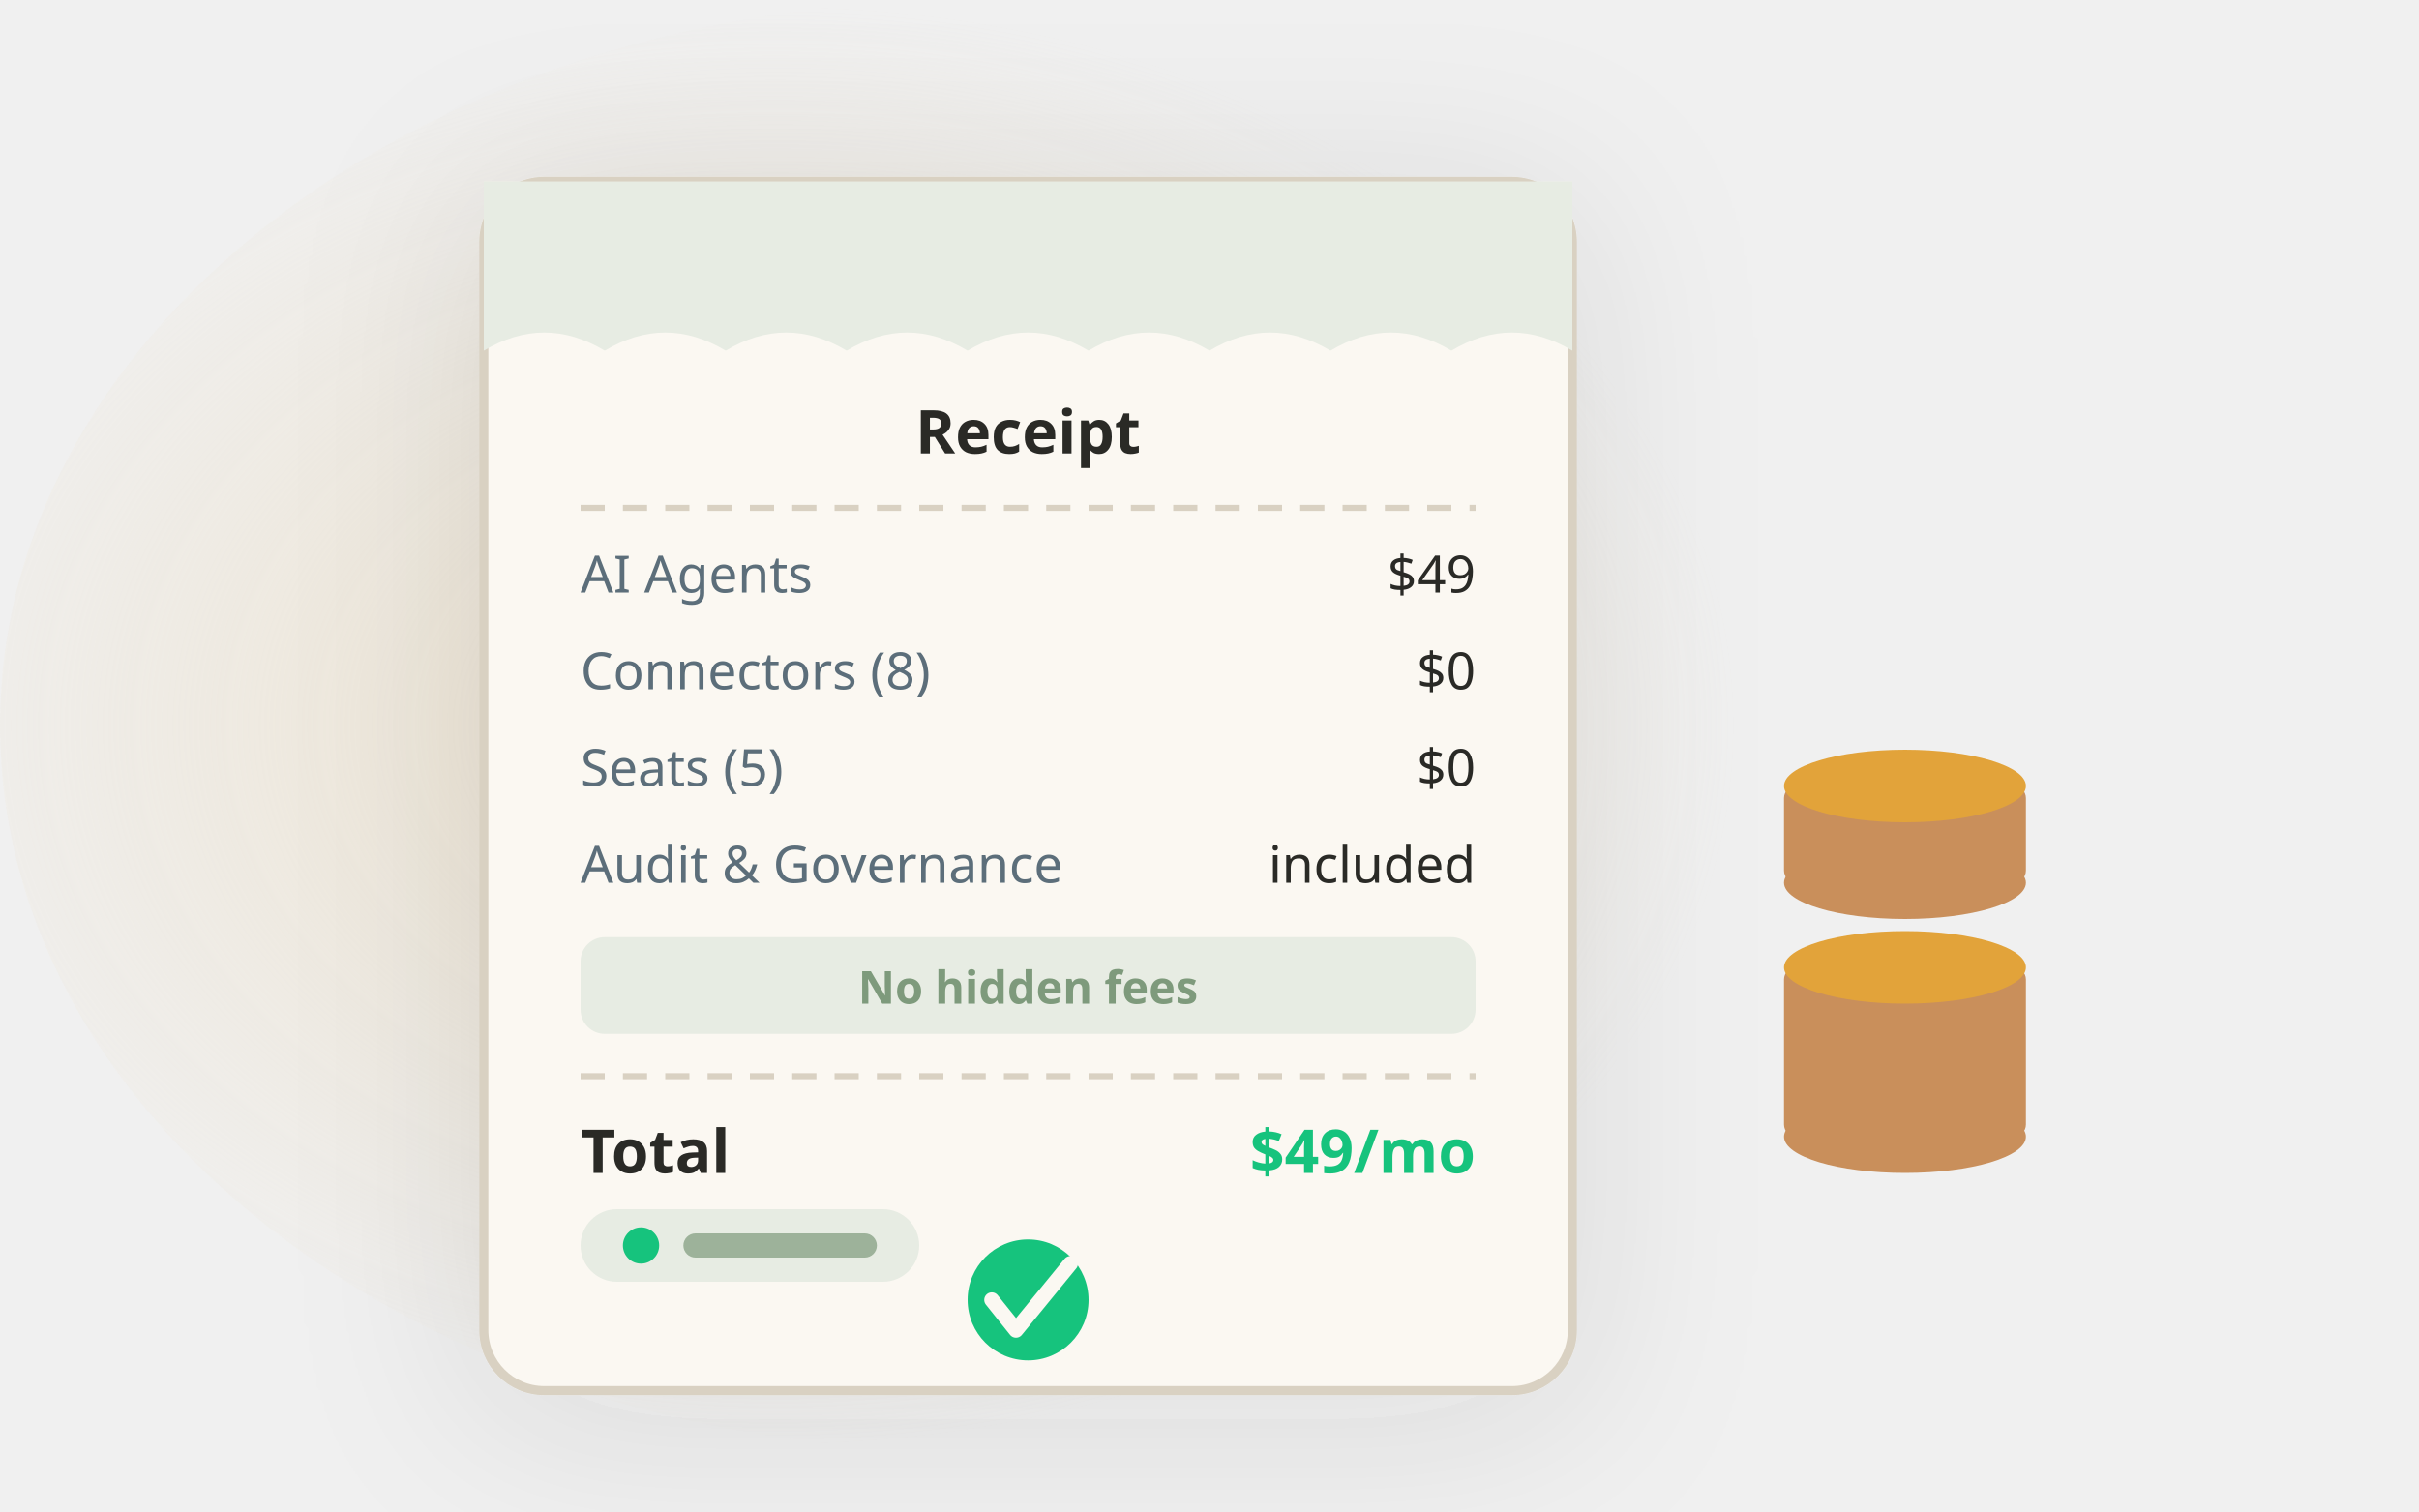
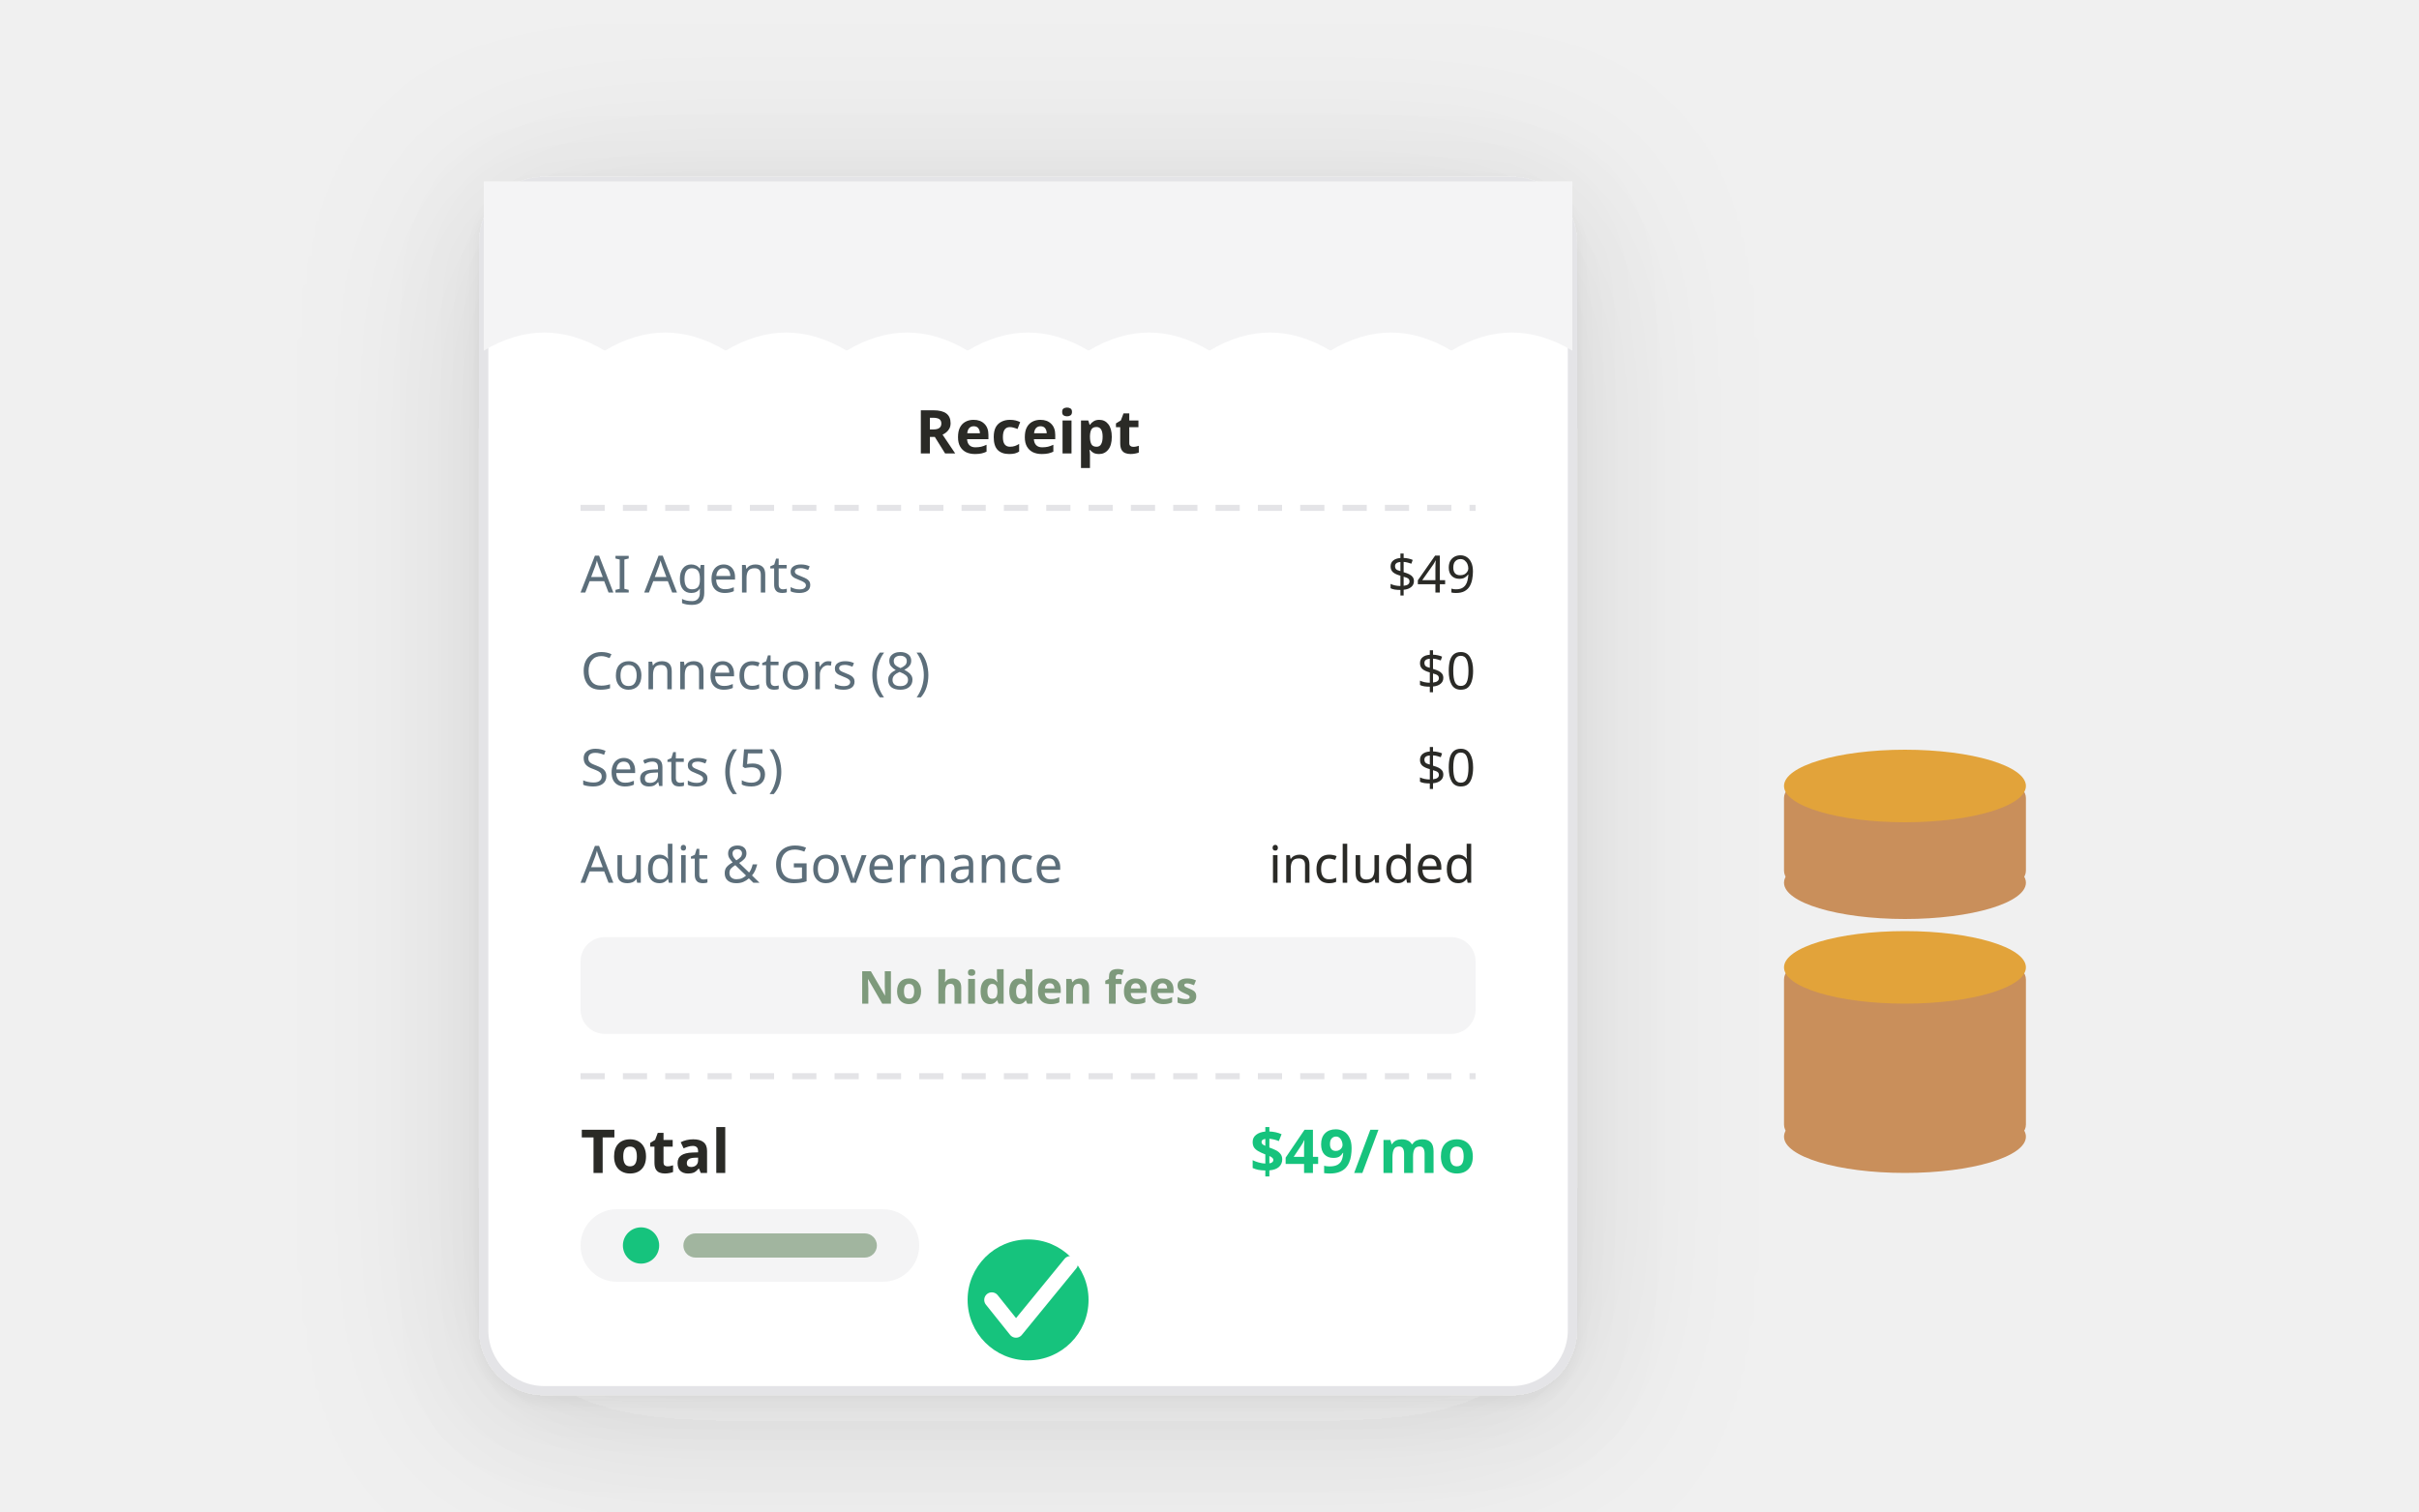
<svg xmlns="http://www.w3.org/2000/svg" viewBox="0 0 400 250" width="400" height="250">
  <style>@keyframes gi-drift-y { 0%,100%{transform:translateY(0)} 50%{transform:translateY(-6px)} }
@keyframes gi-drift-x { 0%,100%{transform:translateX(0)} 50%{transform:translateX(5px)} }
@keyframes gi-pulse-op { 0%,100%{opacity:1} 50%{opacity:0.55} }
@keyframes gi-stamp-in { 0%{transform:scale(1.4);opacity:0} 15%{transform:scale(0.9);opacity:1} 25%{transform:scale(1)} 100%{transform:scale(1)} }
@keyframes gi-slide-right { 0%{transform:translateX(-18px);opacity:0} 20%{transform:translateX(0);opacity:1} 80%{transform:translateX(0);opacity:1} 100%{transform:translateX(18px);opacity:0} }
@keyframes gi-travel-line { 0%{stroke-dashoffset:60} 100%{stroke-dashoffset:0} }
@keyframes gi-bob { 0%,100%{transform:translateY(0)} 50%{transform:translateY(-4px)} }
@keyframes gi-fade-cycle { 0%,15%{opacity:0} 25%,75%{opacity:1} 85%,100%{opacity:0} }
@keyframes gi-grow-bar { from{transform:scaleY(0)} to{transform:scaleY(1)} }
@keyframes gi-rise-bar { 0%,100%{transform:scaleY(0.4)} 50%{transform:scaleY(1)} }
@keyframes gi-spin-slow { from{transform:rotate(0deg)} to{transform:rotate(360deg)} }
@keyframes gi-blink { 0%,90%,100%{opacity:1} 95%{opacity:0} }


[style*="gi-stamp-in"],[style*="gi-grow-bar"],[style*="gi-rise-bar"]{transform-box:fill-box;transform-origin:center}
[style*="gi-grow-bar"],[style*="gi-rise-bar"]{transform-origin:center bottom}
@media (prefers-reduced-motion: reduce){*{animation:none!important}}
+ rect[fill="#FFFFFF"][stroke]{filter:drop-shadow(0 1px 1px rgba(0,0,0,0.04)) drop-shadow(0 3px 8px rgba(0,0,0,0.05))}
</style>
  <defs>
    <filter id="grain4">
      <feTurbulence type="fractalNoise" baseFrequency="0.65" numOctaves="3" stitchTiles="stitch" />
      <feColorMatrix type="saturate" values="0" />
      <feBlend in="SourceGraphic" mode="overlay" />
      <feComposite in2="SourceGraphic" operator="in" />
    </filter>
    <radialGradient id="b4a" cx="40%" cy="50%" r="50%">
      <stop offset="0%" stop-color="#EBDCC0" stop-opacity="0.7" />
      <stop offset="100%" stop-color="#EBDCC0" stop-opacity="0" />
    </radialGradient>
    <pattern id="d4" width="14" height="14" patternUnits="userSpaceOnUse">
      <circle cx="7" cy="7" r="0.7" fill="#2A2B28" opacity="0.13" />
    </pattern>
  </defs>
-   <ellipse cx="160" cy="120" rx="160" ry="120" fill="url(#b4a)" />
  <g style="animation:gi-bob 10s ease-in-out infinite 0s; filter:drop-shadow(0 4px 16px rgba(42,43,40,0.10))">
-     <rect x="80" y="30" width="180" height="200" rx="10" fill="#FBF8F2" stroke="#D9D1C2" stroke-width="1.5" />
-     <path d="M80,58 Q90,52 100,58 Q110,52 120,58 Q130,52 140,58 Q150,52 160,58 Q170,52 180,58 Q190,52 200,58 Q210,52 220,58 Q230,52 240,58 Q250,52 260,58 L260,30 L80,30 Z" fill="#E7ECE3" />
+     <rect x="80" y="30" width="180" height="200" rx="10" fill="#FFFFFF" stroke="#E4E4E7" stroke-width="1.5" />
+     <path d="M80,58 Q90,52 100,58 Q110,52 120,58 Q130,52 140,58 Q150,52 160,58 Q170,52 180,58 Q190,52 200,58 Q210,52 220,58 Q230,52 240,58 Q250,52 260,58 L260,30 L80,30 Z" fill="#F4F4F5" />
    <text x="170" y="75" font-family="DM Sans,system-ui" font-size="10" fill="#2A2B28" font-weight="700" text-anchor="middle">Receipt</text>
-     <line x1="96" y1="84" x2="244" y2="84" stroke="#D9D1C2" stroke-width="1" stroke-dasharray="4,3" />
+     <line x1="96" y1="84" x2="244" y2="84" stroke="#E4E4E7" stroke-width="1" stroke-dasharray="4,3" />
    <text x="96" y="98" font-family="DM Sans,system-ui" font-size="8.5" fill="#5B6E7A">AI Agents</text>
    <text x="244" y="98" font-family="DM Sans,system-ui" font-size="8.5" fill="#2A2B28" text-anchor="end">$49</text>
    <text x="96" y="114" font-family="DM Sans,system-ui" font-size="8.5" fill="#5B6E7A">Connectors (8)</text>
    <text x="244" y="114" font-family="DM Sans,system-ui" font-size="8.5" fill="#2A2B28" text-anchor="end">$0</text>
    <text x="96" y="130" font-family="DM Sans,system-ui" font-size="8.5" fill="#5B6E7A">Seats (5)</text>
    <text x="244" y="130" font-family="DM Sans,system-ui" font-size="8.5" fill="#2A2B28" text-anchor="end">$0</text>
    <text x="96" y="146" font-family="DM Sans,system-ui" font-size="8.5" fill="#5B6E7A">Audit &amp; Governance</text>
    <text x="244" y="146" font-family="DM Sans,system-ui" font-size="8.5" fill="#2A2B28" text-anchor="end">included</text>
-     <rect x="96" y="155" width="148" height="16" rx="4" fill="#E7ECE3" />
+     <rect x="96" y="155" width="148" height="16" rx="4" fill="#F4F4F5" />
    <text x="170" y="166" font-family="DM Sans,system-ui" font-size="7.5" fill="#7E9A7B" font-weight="600" text-anchor="middle">No hidden fees</text>
-     <line x1="96" y1="178" x2="244" y2="178" stroke="#D9D1C2" stroke-width="1" stroke-dasharray="4,3" />
+     <line x1="96" y1="178" x2="244" y2="178" stroke="#E4E4E7" stroke-width="1" stroke-dasharray="4,3" />
    <text x="96" y="194" font-family="DM Sans,system-ui" font-size="10" fill="#2A2B28" font-weight="700">Total</text>
    <text x="244" y="194" font-family="DM Sans,system-ui" font-size="10" fill="#19C37D" font-weight="700" text-anchor="end">$49/mo</text>
    <circle cx="170" cy="215" r="10" fill="#19C37D" style="animation:gi-stamp-in 8s ease-in-out infinite 2s" />
-     <path d="M164,215 L168,220 L177,209" stroke="#FBF8F2" stroke-width="2.5" fill="none" stroke-linecap="round" stroke-linejoin="round" />
-     <rect x="96" y="200" width="56" height="12" rx="6" fill="#E7ECE3" />
+     <path d="M164,215 L168,220 L177,209" stroke="#FFFFFF" stroke-width="2.5" fill="none" stroke-linecap="round" stroke-linejoin="round" />
+     <rect x="96" y="200" width="56" height="12" rx="6" fill="#F4F4F5" />
    <circle cx="106" cy="206" r="3" fill="#19C37D" style="animation:gi-pulse-op 1.8s ease-in-out infinite" />
    <rect x="113" y="204" width="32" height="4" rx="2" fill="#7E9A7B" opacity="0.7" />
  </g>
  <g transform="translate(295,130)">
    <g style="animation:gi-bob 9s ease-in-out infinite 1s">
      <ellipse cx="20" cy="58" rx="20" ry="6" fill="#C98F5B" />
      <rect x="0" y="30" width="40" height="28" fill="#C98F5B" rx="2" />
      <ellipse cx="20" cy="30" rx="20" ry="6" fill="#E2A33A" />
      <ellipse cx="20" cy="16" rx="20" ry="6" fill="#C98F5B" />
      <rect x="0" y="0" width="40" height="16" fill="#C98F5B" rx="2" />
      <ellipse cx="20" cy="0" rx="20" ry="6" fill="#E2A33A" />
    </g>
  </g>
</svg>
